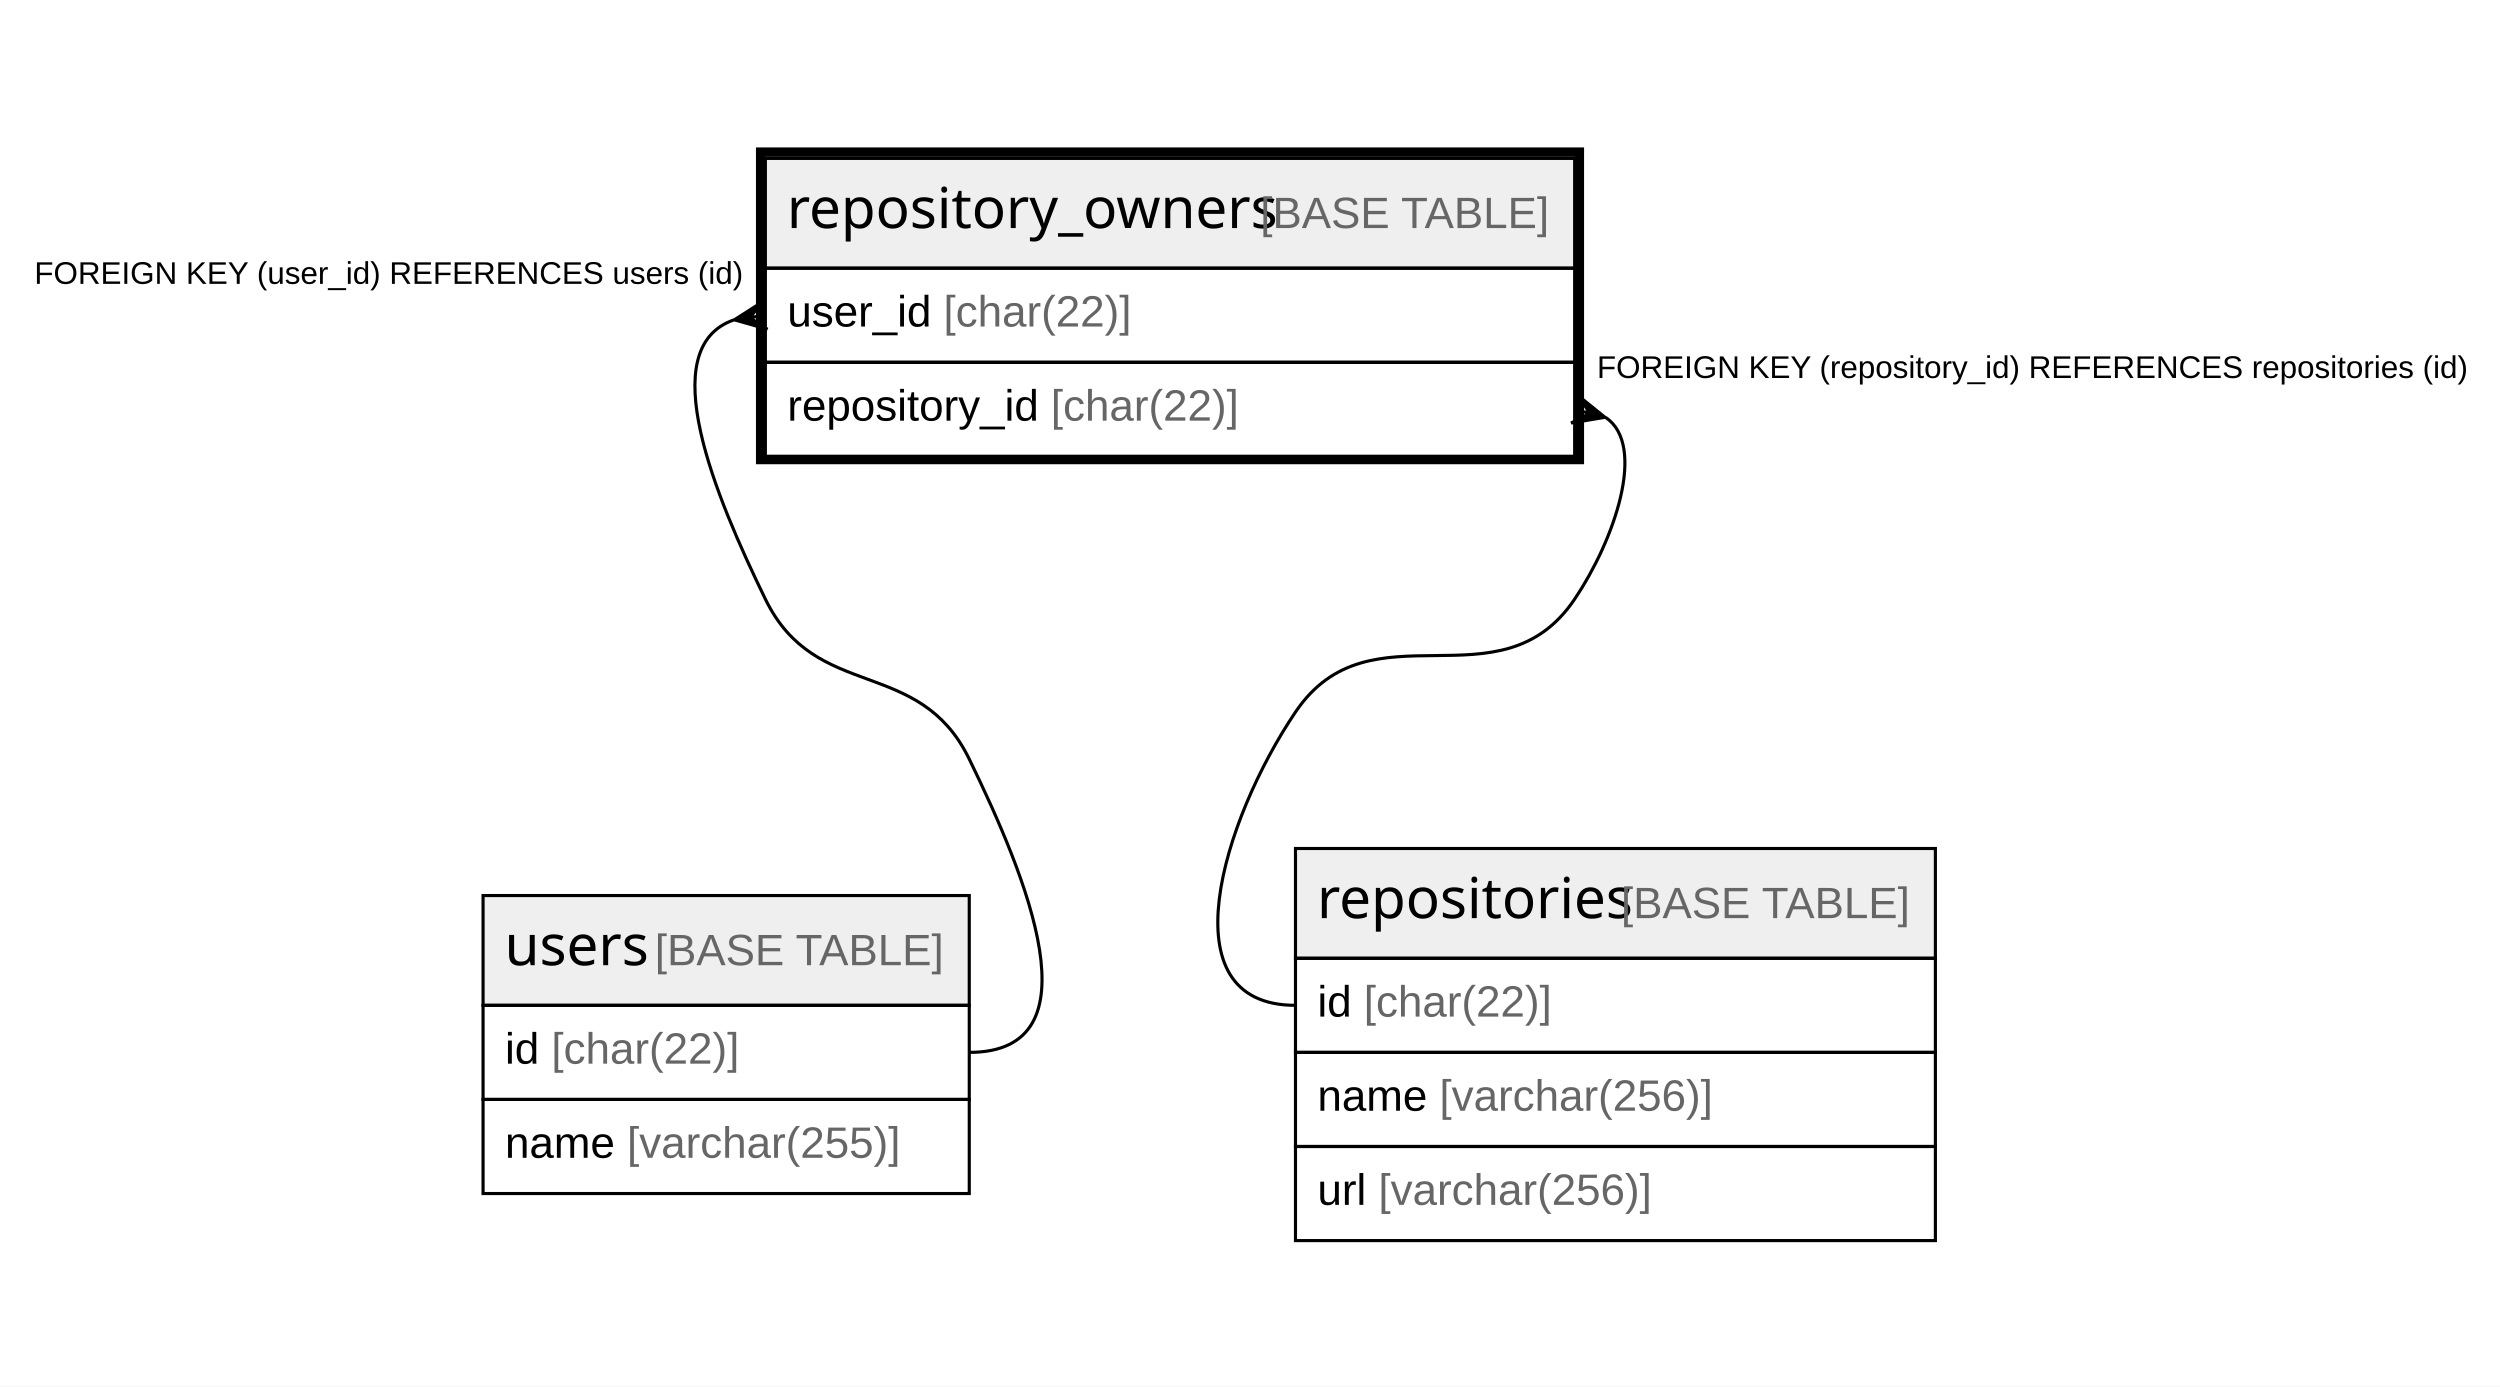
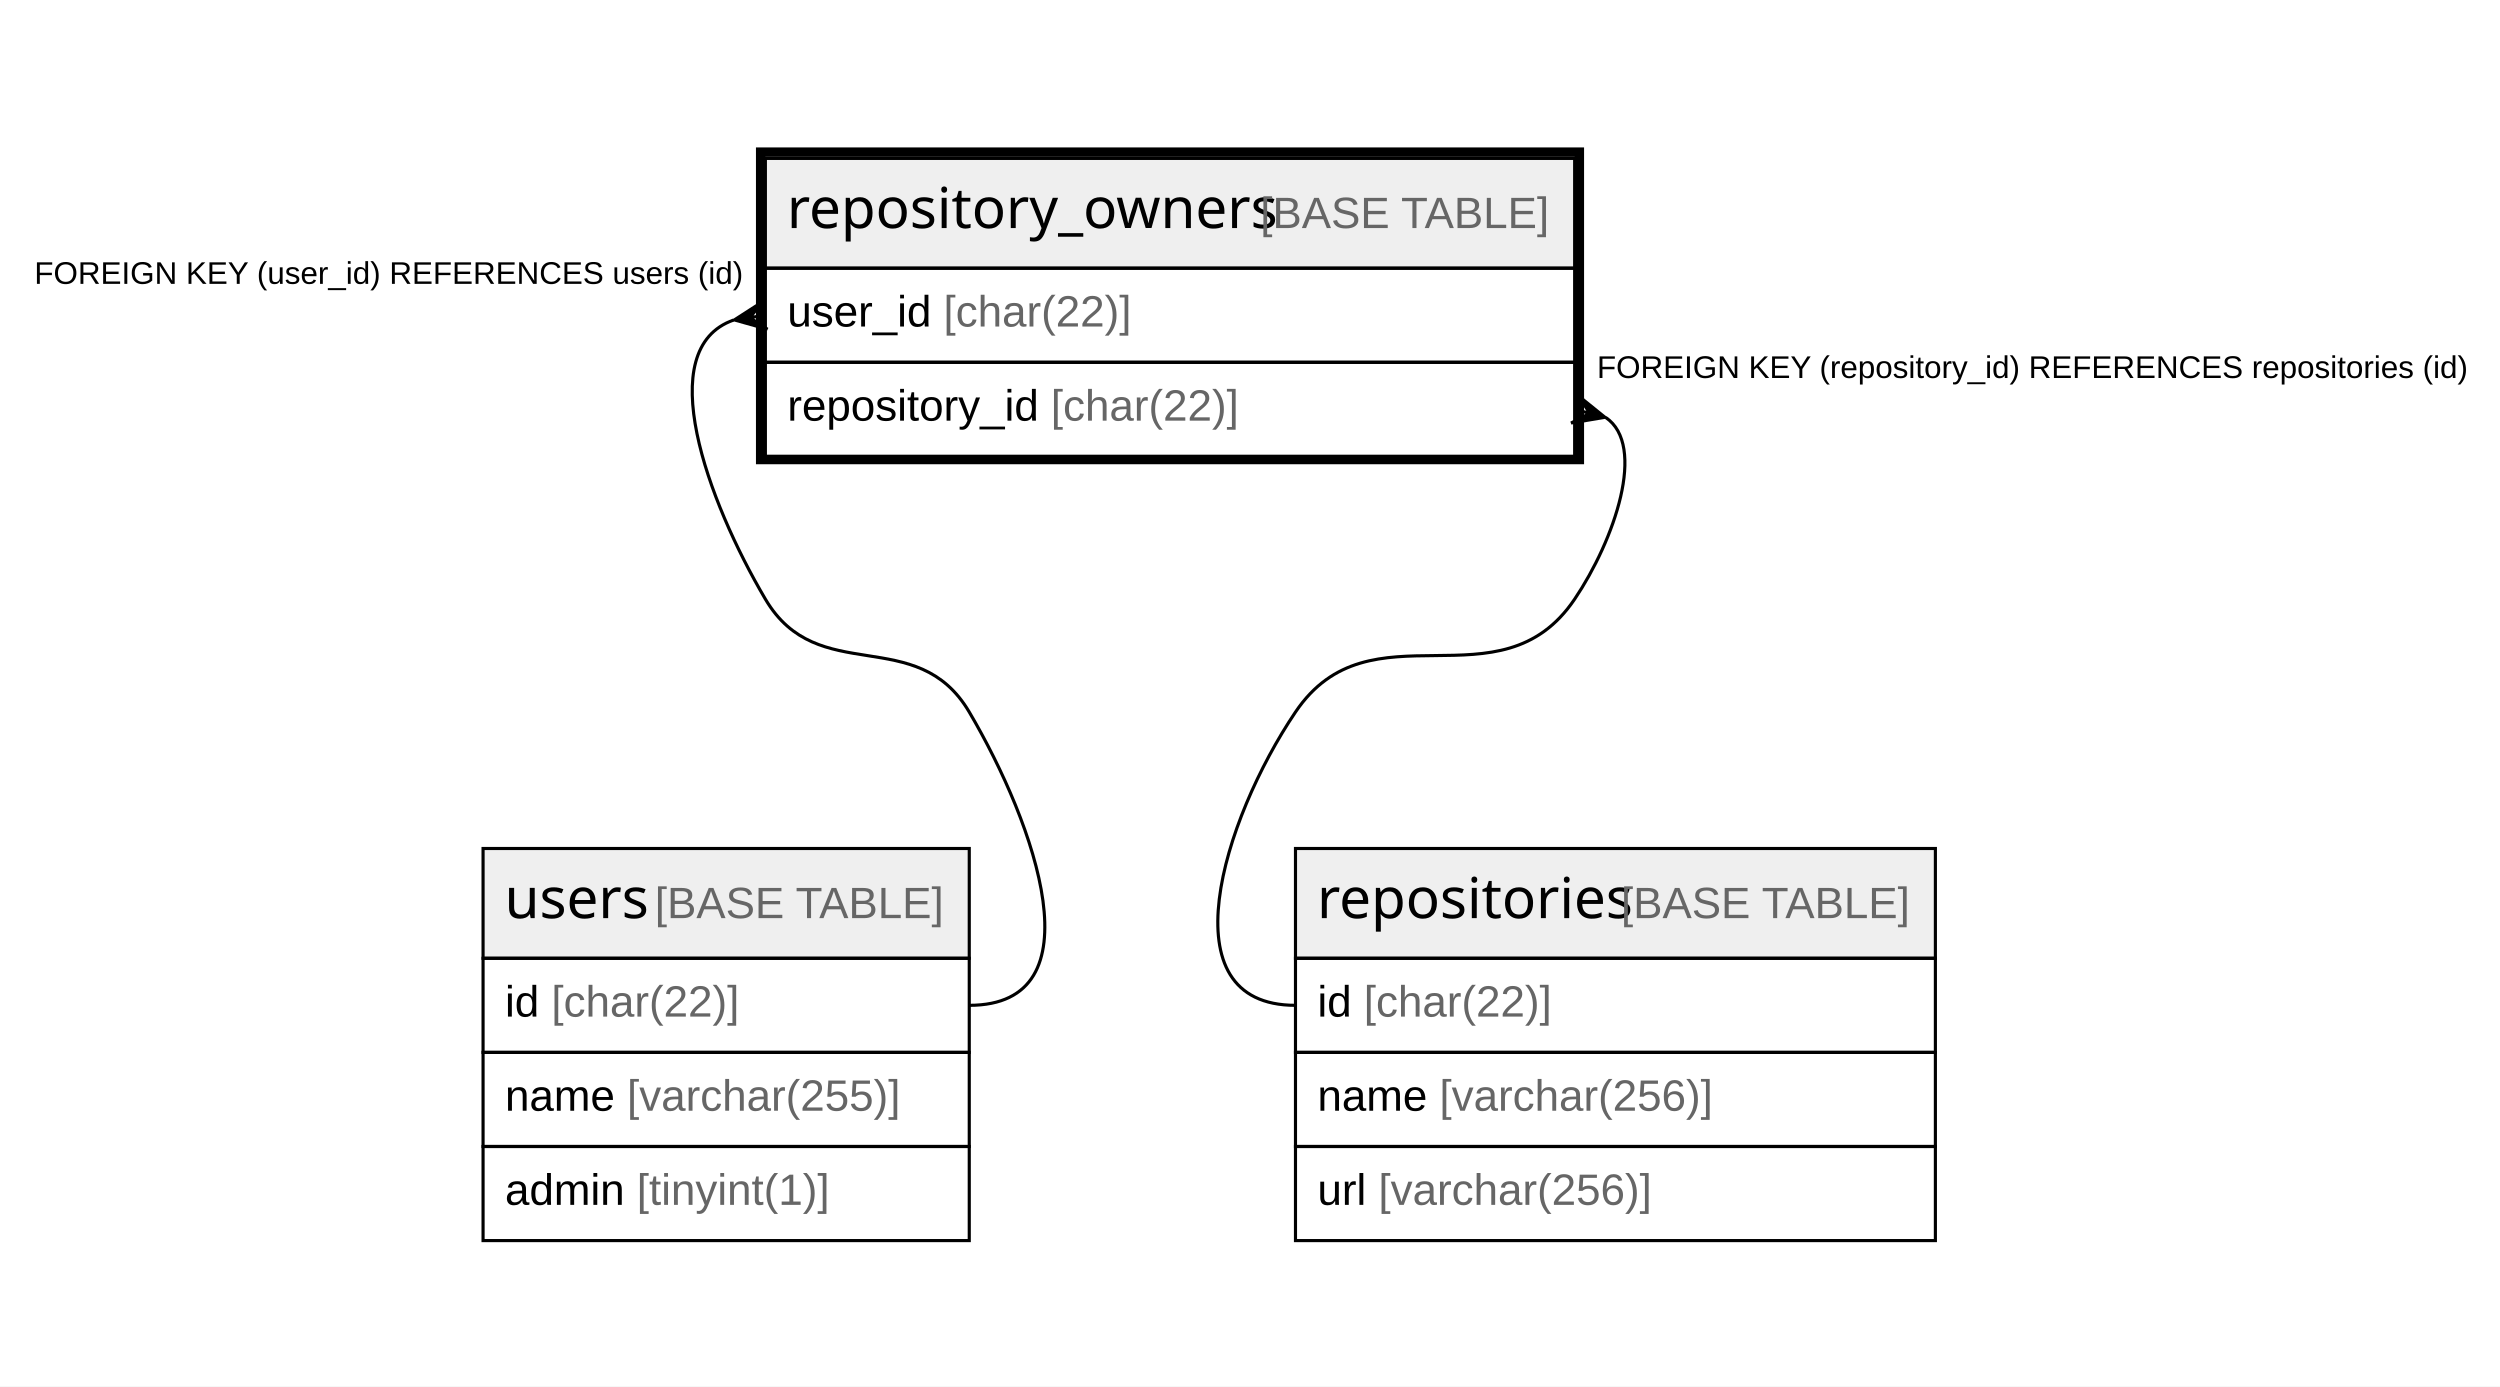
<svg xmlns="http://www.w3.org/2000/svg" width="797pt" height="442pt" viewBox="0.00 0.00 797.00 442.00">
  <g id="graph0" class="graph" transform="scale(1 1) rotate(0) translate(4 438)">
    <polygon fill="#ffffff" stroke="transparent" points="-4,4 -4,-438 793,-438 793,4 -4,4" />
    <g id="node1" class="node">
      <polygon fill="#efefef" stroke="transparent" points="240,-352.5 240,-387.5 498,-387.5 498,-352.5 240,-352.5" />
      <polygon fill="none" stroke="#000000" points="240,-352.5 240,-387.5 498,-387.5 498,-352.5 240,-352.5" />
      <text text-anchor="start" x="246.865" y="-365.3" font-family="Arial Bold" font-size="18.00" fill="#000000">repository_owners</text>
      <text text-anchor="start" x="393.882" y="-365.3" font-family="Arial" font-size="14.00" fill="#000000"> </text>
      <text text-anchor="start" x="397.772" y="-365.3" font-family="Arial" font-size="14.00" fill="#666666">[BASE TABLE]</text>
      <polygon fill="none" stroke="#000000" points="240,-322.5 240,-352.5 498,-352.5 498,-322.5 240,-322.5" />
      <text text-anchor="start" x="247" y="-333.9" font-family="Arial" font-size="14.00" fill="#000000">user_id </text>
      <text text-anchor="start" x="296.788" y="-333.9" font-family="Arial" font-size="14.00" fill="#666666">[char(22)]</text>
      <polygon fill="none" stroke="#000000" points="240,-292.5 240,-322.5 498,-322.5 498,-292.5 240,-292.5" />
      <text text-anchor="start" x="247" y="-303.9" font-family="Arial" font-size="14.00" fill="#000000">repository_id </text>
      <text text-anchor="start" x="331.011" y="-303.9" font-family="Arial" font-size="14.00" fill="#666666">[char(22)]</text>
      <polygon fill="none" stroke="#000000" stroke-width="3" points="238.5,-291.5 238.5,-389.5 499.5,-389.5 499.5,-291.5 238.5,-291.5" />
    </g>
    <g id="node2" class="node">
-       <polygon fill="#efefef" stroke="transparent" points="150,-117.5 150,-152.5 305,-152.5 305,-117.5 150,-117.5" />
-       <polygon fill="none" stroke="#000000" points="150,-117.5 150,-152.5 305,-152.5 305,-117.5 150,-117.5" />
-       <text text-anchor="start" x="156.871" y="-130.3" font-family="Arial Bold" font-size="18.00" fill="#000000">users</text>
-       <text text-anchor="start" x="200.875" y="-130.3" font-family="Arial" font-size="14.00" fill="#000000"> </text>
-       <text text-anchor="start" x="204.766" y="-130.3" font-family="Arial" font-size="14.00" fill="#666666">[BASE TABLE]</text>
-       <polygon fill="none" stroke="#000000" points="150,-87.5 150,-117.5 305,-117.5 305,-87.5 150,-87.5" />
-       <text text-anchor="start" x="157" y="-98.9" font-family="Arial" font-size="14.00" fill="#000000">id </text>
-       <text text-anchor="start" x="171.78" y="-98.9" font-family="Arial" font-size="14.00" fill="#666666">[char(22)]</text>
-       <polygon fill="none" stroke="#000000" points="150,-57.5 150,-87.5 305,-87.5 305,-57.5 150,-57.5" />
-       <text text-anchor="start" x="157" y="-68.9" font-family="Arial" font-size="14.00" fill="#000000">name </text>
-       <text text-anchor="start" x="195.899" y="-68.9" font-family="Arial" font-size="14.00" fill="#666666">[varchar(255)]</text>
+       <polygon fill="#efefef" stroke="transparent" points="150,-132.5 150,-167.5 305,-167.5 305,-132.5 150,-132.5" />
+       <polygon fill="none" stroke="#000000" points="150,-132.5 150,-167.5 305,-167.5 305,-132.5 150,-132.5" />
+       <text text-anchor="start" x="156.871" y="-145.3" font-family="Arial Bold" font-size="18.00" fill="#000000">users</text>
+       <text text-anchor="start" x="200.875" y="-145.3" font-family="Arial" font-size="14.00" fill="#000000"> </text>
+       <text text-anchor="start" x="204.766" y="-145.3" font-family="Arial" font-size="14.00" fill="#666666">[BASE TABLE]</text>
+       <polygon fill="none" stroke="#000000" points="150,-102.5 150,-132.5 305,-132.5 305,-102.5 150,-102.5" />
+       <text text-anchor="start" x="157" y="-113.9" font-family="Arial" font-size="14.00" fill="#000000">id </text>
+       <text text-anchor="start" x="171.78" y="-113.9" font-family="Arial" font-size="14.00" fill="#666666">[char(22)]</text>
+       <polygon fill="none" stroke="#000000" points="150,-72.5 150,-102.5 305,-102.5 305,-72.5 150,-72.5" />
+       <text text-anchor="start" x="157" y="-83.9" font-family="Arial" font-size="14.00" fill="#000000">name </text>
+       <text text-anchor="start" x="195.899" y="-83.9" font-family="Arial" font-size="14.00" fill="#666666">[varchar(255)]</text>
+       <polygon fill="none" stroke="#000000" points="150,-42.5 150,-72.5 305,-72.5 305,-42.5 150,-42.5" />
+       <text text-anchor="start" x="157" y="-53.9" font-family="Arial" font-size="14.00" fill="#000000">admin </text>
+       <text text-anchor="start" x="199.006" y="-53.9" font-family="Arial" font-size="14.00" fill="#666666">[tinyint(1)]</text>
    </g>
    <g id="edge1" class="edge">
-       <path fill="none" stroke="#000000" d="M229.951,-336.013C204.149,-327.062 224.123,-279.637 240,-247 256.063,-213.98 288.937,-229.02 305,-196 323.178,-158.631 346.556,-102.5 305,-102.5" />
-       <polygon fill="#000000" stroke="#000000" points="230.108,-336.036 239.341,-341.952 235.054,-336.768 240,-337.5 240,-337.5 240,-337.5 235.054,-336.768 240.659,-333.048 230.108,-336.036 230.108,-336.036" />
+       <path fill="none" stroke="#000000" d="M229.878,-335.974C203.651,-326.795 221.574,-278.269 240,-247 256.766,-218.549 288.234,-239.451 305,-211 326.097,-175.198 346.556,-117.5 305,-117.5" />
+       <polygon fill="#000000" stroke="#000000" points="230.112,-336.009 239.329,-341.95 235.056,-336.755 240,-337.5 240,-337.5 240,-337.5 235.056,-336.755 240.671,-333.05 230.112,-336.009 230.112,-336.009" />
      <text text-anchor="start" x="6.945" y="-347.5" font-family="Arial" font-size="10.00" fill="#000000">FOREIGN KEY (user_id) REFERENCES users (id)</text>
    </g>
    <g id="node3" class="node">
      <polygon fill="#efefef" stroke="transparent" points="409,-132.5 409,-167.5 613,-167.5 613,-132.5 409,-132.5" />
      <polygon fill="none" stroke="#000000" points="409,-132.5 409,-167.5 613,-167.5 613,-132.5 409,-132.5" />
      <text text-anchor="start" x="415.87" y="-145.3" font-family="Arial Bold" font-size="18.00" fill="#000000">repositories</text>
      <text text-anchor="start" x="508.876" y="-145.3" font-family="Arial" font-size="14.00" fill="#000000"> </text>
      <text text-anchor="start" x="512.767" y="-145.3" font-family="Arial" font-size="14.00" fill="#666666">[BASE TABLE]</text>
      <polygon fill="none" stroke="#000000" points="409,-102.5 409,-132.5 613,-132.5 613,-102.5 409,-102.5" />
      <text text-anchor="start" x="416" y="-113.9" font-family="Arial" font-size="14.00" fill="#000000">id </text>
      <text text-anchor="start" x="430.78" y="-113.9" font-family="Arial" font-size="14.00" fill="#666666">[char(22)]</text>
      <polygon fill="none" stroke="#000000" points="409,-72.5 409,-102.5 613,-102.5 613,-72.5 409,-72.5" />
      <text text-anchor="start" x="416" y="-83.9" font-family="Arial" font-size="14.00" fill="#000000">name </text>
      <text text-anchor="start" x="454.899" y="-83.9" font-family="Arial" font-size="14.00" fill="#666666">[varchar(256)]</text>
      <polygon fill="none" stroke="#000000" points="409,-42.5 409,-72.5 613,-72.5 613,-42.5 409,-42.5" />
      <text text-anchor="start" x="416" y="-53.9" font-family="Arial" font-size="14.00" fill="#000000">url </text>
      <text text-anchor="start" x="435.44" y="-53.9" font-family="Arial" font-size="14.00" fill="#666666">[varchar(256)]</text>
    </g>
    <g id="edge2" class="edge">
      <path fill="none" stroke="#000000" d="M507.902,-304.908C521.106,-295.949 510.683,-265.811 498,-247 474.147,-211.621 432.853,-246.379 409,-211 385.769,-176.544 367.444,-117.5 409,-117.5" />
      <polygon fill="#000000" stroke="#000000" points="507.674,-304.968 496.861,-303.147 502.837,-306.234 498,-307.5 498,-307.5 498,-307.5 502.837,-306.234 499.139,-311.853 507.674,-304.968 507.674,-304.968" />
      <text text-anchor="start" x="505.111" y="-317.5" font-family="Arial" font-size="10.00" fill="#000000">FOREIGN KEY (repository_id) REFERENCES repositories (id)</text>
    </g>
  </g>
</svg>
